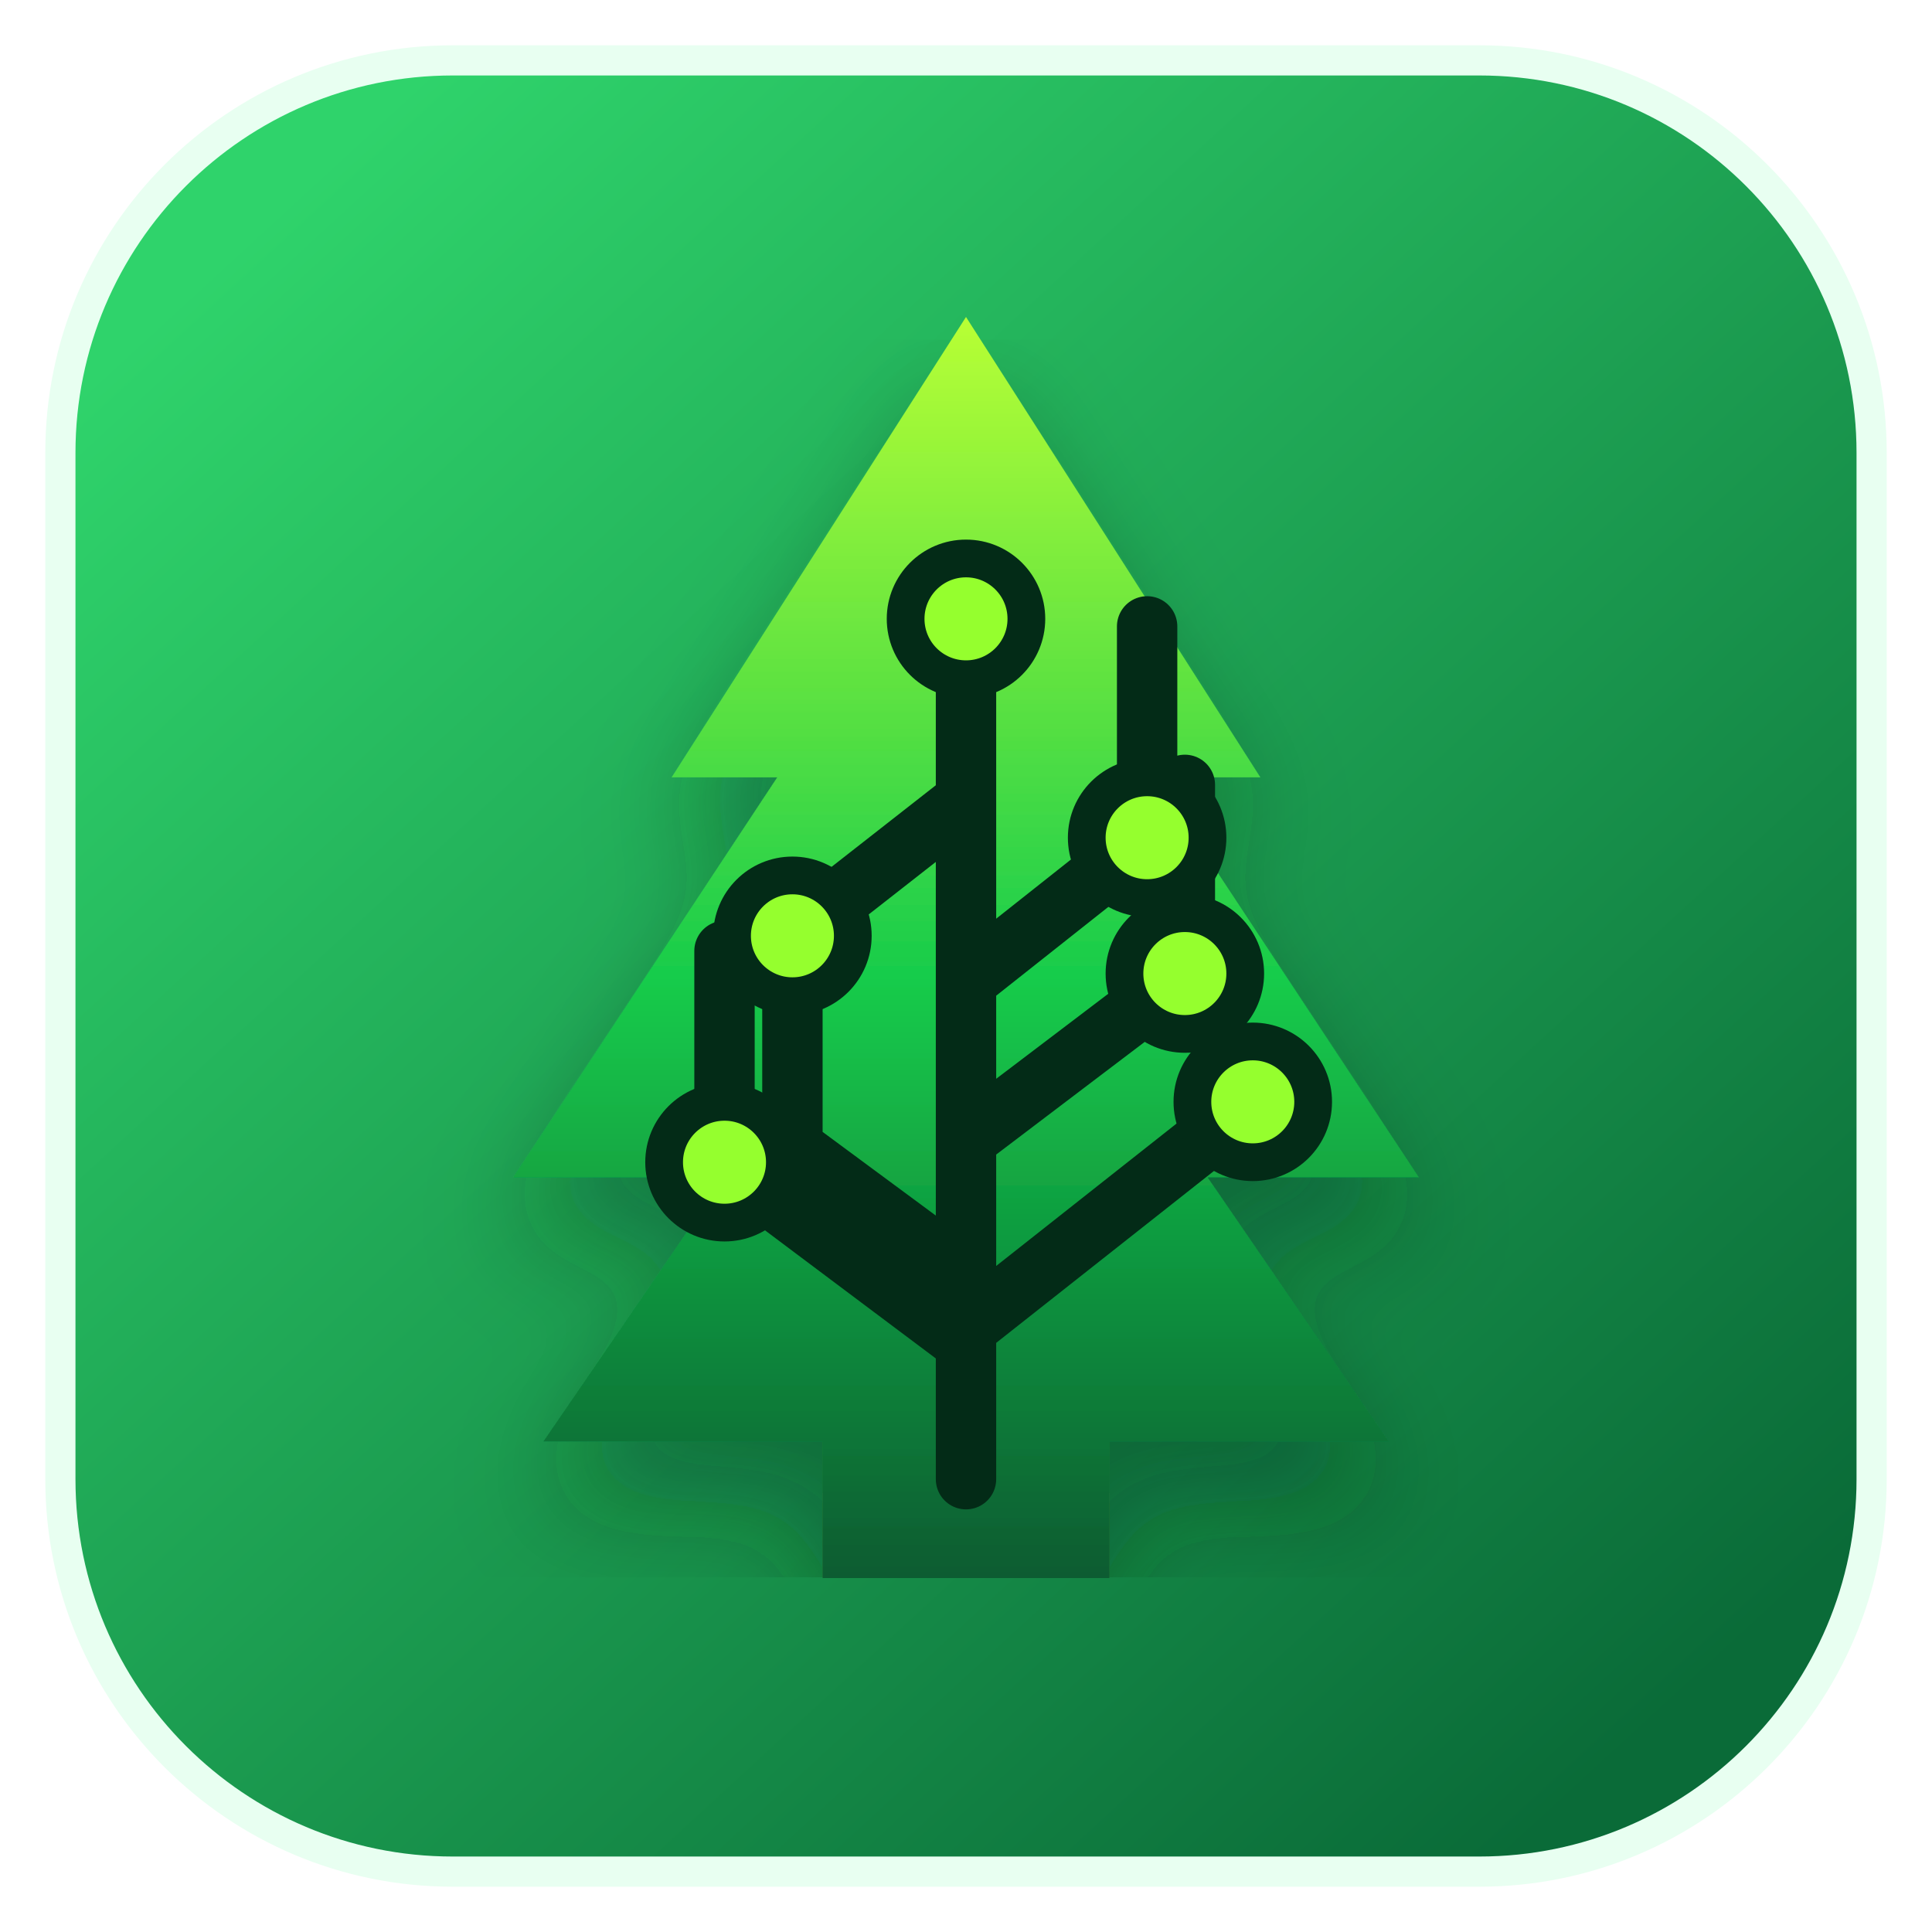
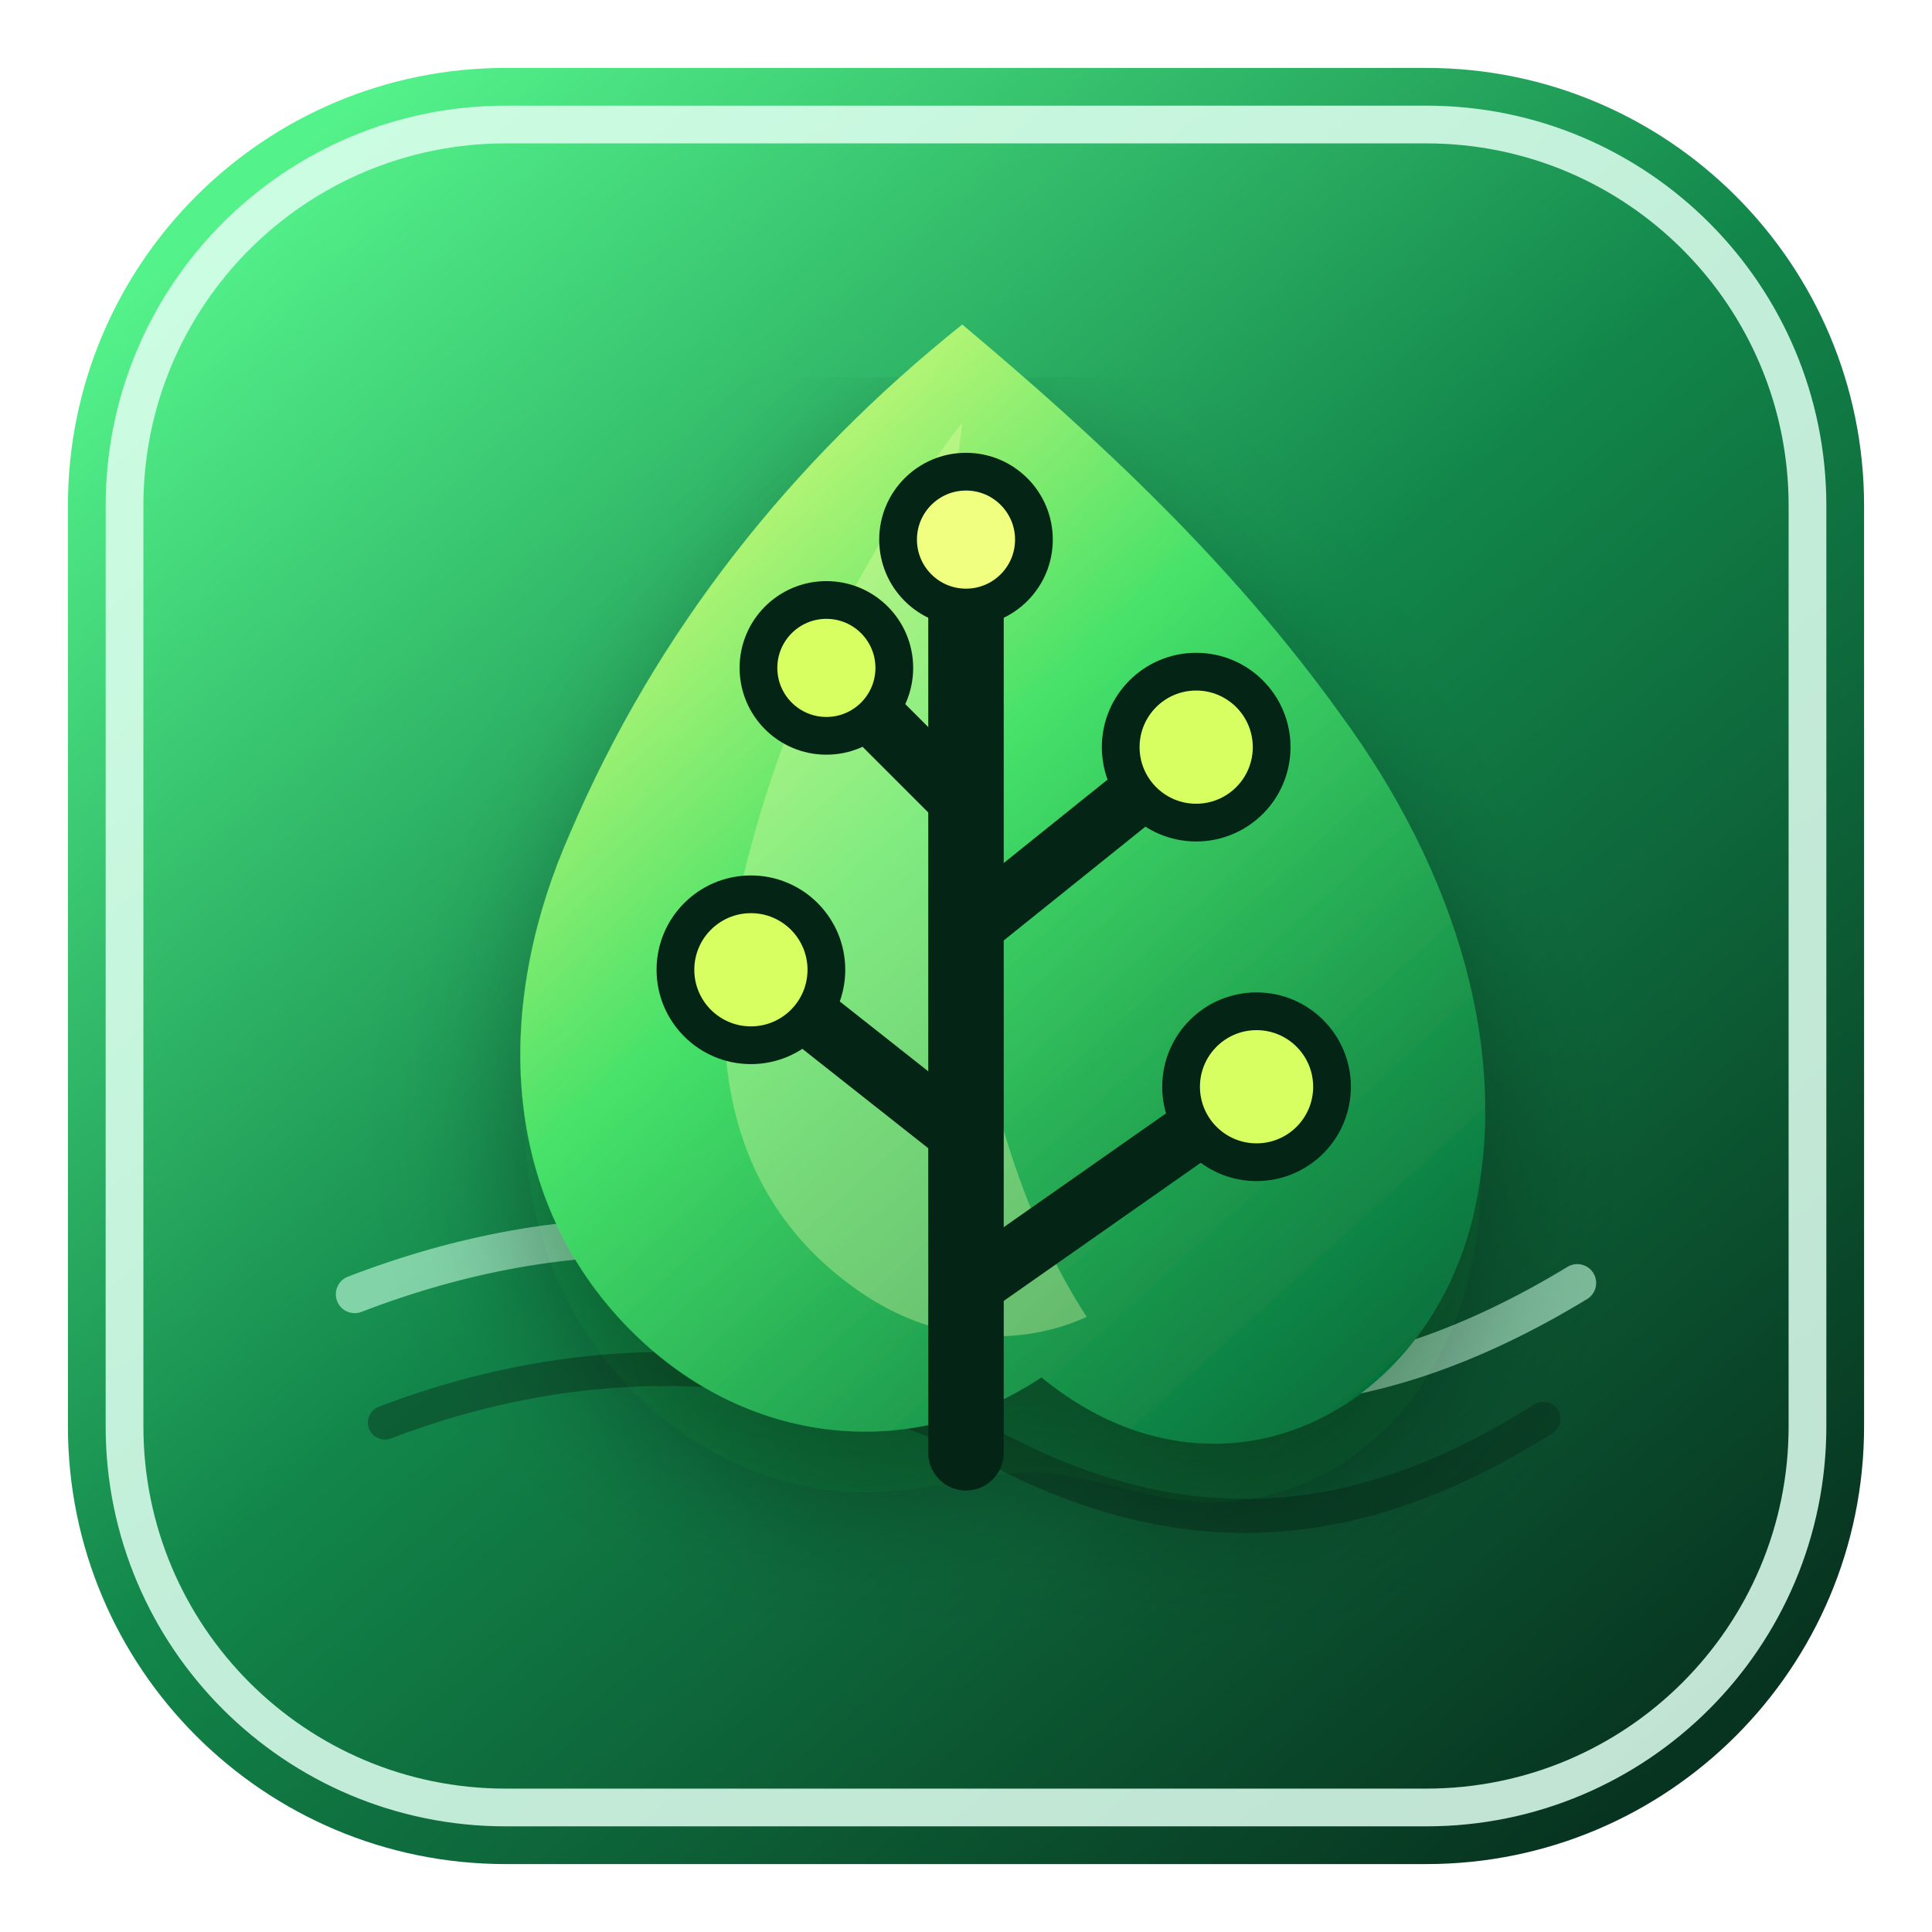
<svg xmlns="http://www.w3.org/2000/svg" width="512" height="512" viewBox="0 0 512 512" fill="none">
  <defs>
-     <linearGradient id="bg" x1="72" y1="56" x2="440" y2="456" gradientUnits="userSpaceOnUse">
-       <stop stop-color="#2FD36B" />
-       <stop offset="1" stop-color="#0A6B38" />
+     <linearGradient id="bg" x1="72" y1="46" x2="438" y2="470" gradientUnits="userSpaceOnUse">
+       <stop stop-color="#54F28B" />
+       <stop offset="0.48" stop-color="#12864A" />
+       <stop offset="1" stop-color="#073420" />
    </linearGradient>
-     <linearGradient id="tree" x1="256" y1="84" x2="256" y2="420" gradientUnits="userSpaceOnUse">
-       <stop stop-color="#B8FF35" />
-       <stop offset="0.52" stop-color="#17CC4B" />
-       <stop offset="1" stop-color="#075A31" />
+     <linearGradient id="canopy" x1="145" y1="118" x2="370" y2="366" gradientUnits="userSpaceOnUse">
+       <stop stop-color="#ECFF7A" />
+       <stop offset="0.42" stop-color="#45E169" />
+       <stop offset="1" stop-color="#05703D" />
    </linearGradient>
-     <filter id="shadow" x="92" y="74" width="328" height="344" filterUnits="userSpaceOnUse" color-interpolation-filters="sRGB">
-       <feDropShadow dx="0" dy="16" stdDeviation="14" flood-color="#032915" flood-opacity="0.35" />
+     <filter id="shadow" x="74" y="82" width="364" height="360" filterUnits="userSpaceOnUse" color-interpolation-filters="sRGB">
+       <feDropShadow dx="0" dy="18" stdDeviation="18" flood-color="#02180E" flood-opacity="0.34" />
    </filter>
  </defs>
-   <rect x="16" y="16" width="480" height="480" rx="104" fill="url(#bg)" />
-   <rect x="16" y="16" width="480" height="480" rx="104" stroke="#E8FFF1" stroke-width="8" />
+   <rect x="18" y="18" width="476" height="476" rx="116" fill="url(#bg)" />
+   <rect x="33" y="33" width="446" height="446" rx="101" stroke="#DFFFF0" stroke-opacity="0.86" stroke-width="10" />
+   <path d="M94 343C151 321 207 323 259 349C312 376 362 374 418 340" stroke="#C8FFE1" stroke-width="10" stroke-linecap="round" opacity="0.6" />
+   <path d="M102 377C157 356 214 358 266 385C315 410 360 407 409 376" stroke="#062617" stroke-width="9" stroke-linecap="round" opacity="0.42" />
  <g filter="url(#shadow)">
-     <path d="M256 84L334 206H306L376 312H320L368 382H294V420H218V382H144L192 312H136L206 206H178L256 84Z" fill="url(#tree)" />
+     <path d="M255 86C210 122 174 167 151 221C132 264 132 312 162 347C193 383 240 389 276 365C321 402 376 377 390 324C401 280 386 231 355 189C327 150 292 117 255 86Z" fill="url(#canopy)" />
+     <path d="M255 112C225 151 205 194 195 241C186 286 197 320 226 341C245 355 268 358 288 349C273 326 263 296 257 260C249 210 249 161 255 112Z" fill="#F4FFAE" fill-opacity="0.34" />
  </g>
-   <path d="M256 392V164M256 212L210 248V304L256 338M256 260L304 222V166M256 302L314 258V208M256 356L192 308V252M256 352L332 292" stroke="#032B17" stroke-width="16" stroke-linecap="round" stroke-linejoin="round" />
-   <circle cx="256" cy="164" r="16" fill="#95FF2E" stroke="#032B17" stroke-width="10" />
-   <circle cx="210" cy="248" r="16" fill="#95FF2E" stroke="#032B17" stroke-width="10" />
-   <circle cx="192" cy="308" r="16" fill="#95FF2E" stroke="#032B17" stroke-width="10" />
-   <circle cx="304" cy="222" r="16" fill="#95FF2E" stroke="#032B17" stroke-width="10" />
-   <circle cx="314" cy="258" r="16" fill="#95FF2E" stroke="#032B17" stroke-width="10" />
-   <circle cx="332" cy="292" r="16" fill="#95FF2E" stroke="#032B17" stroke-width="10" />
+   <path d="M256 385V143" stroke="#042516" stroke-width="20" stroke-linecap="round" />
+   <path d="M256 302L199 257M256 247L317 198M256 342L333 288M256 214L219 177" stroke="#042516" stroke-width="16" stroke-linecap="round" stroke-linejoin="round" />
+   <circle cx="199" cy="257" r="20" fill="#D7FF62" stroke="#042516" stroke-width="10" />
+   <circle cx="317" cy="198" r="20" fill="#D7FF62" stroke="#042516" stroke-width="10" />
+   <circle cx="333" cy="288" r="20" fill="#D7FF62" stroke="#042516" stroke-width="10" />
+   <circle cx="219" cy="177" r="18" fill="#D7FF62" stroke="#042516" stroke-width="10" />
+   <circle cx="256" cy="143" r="18" fill="#F0FF80" stroke="#042516" stroke-width="10" />
</svg>
